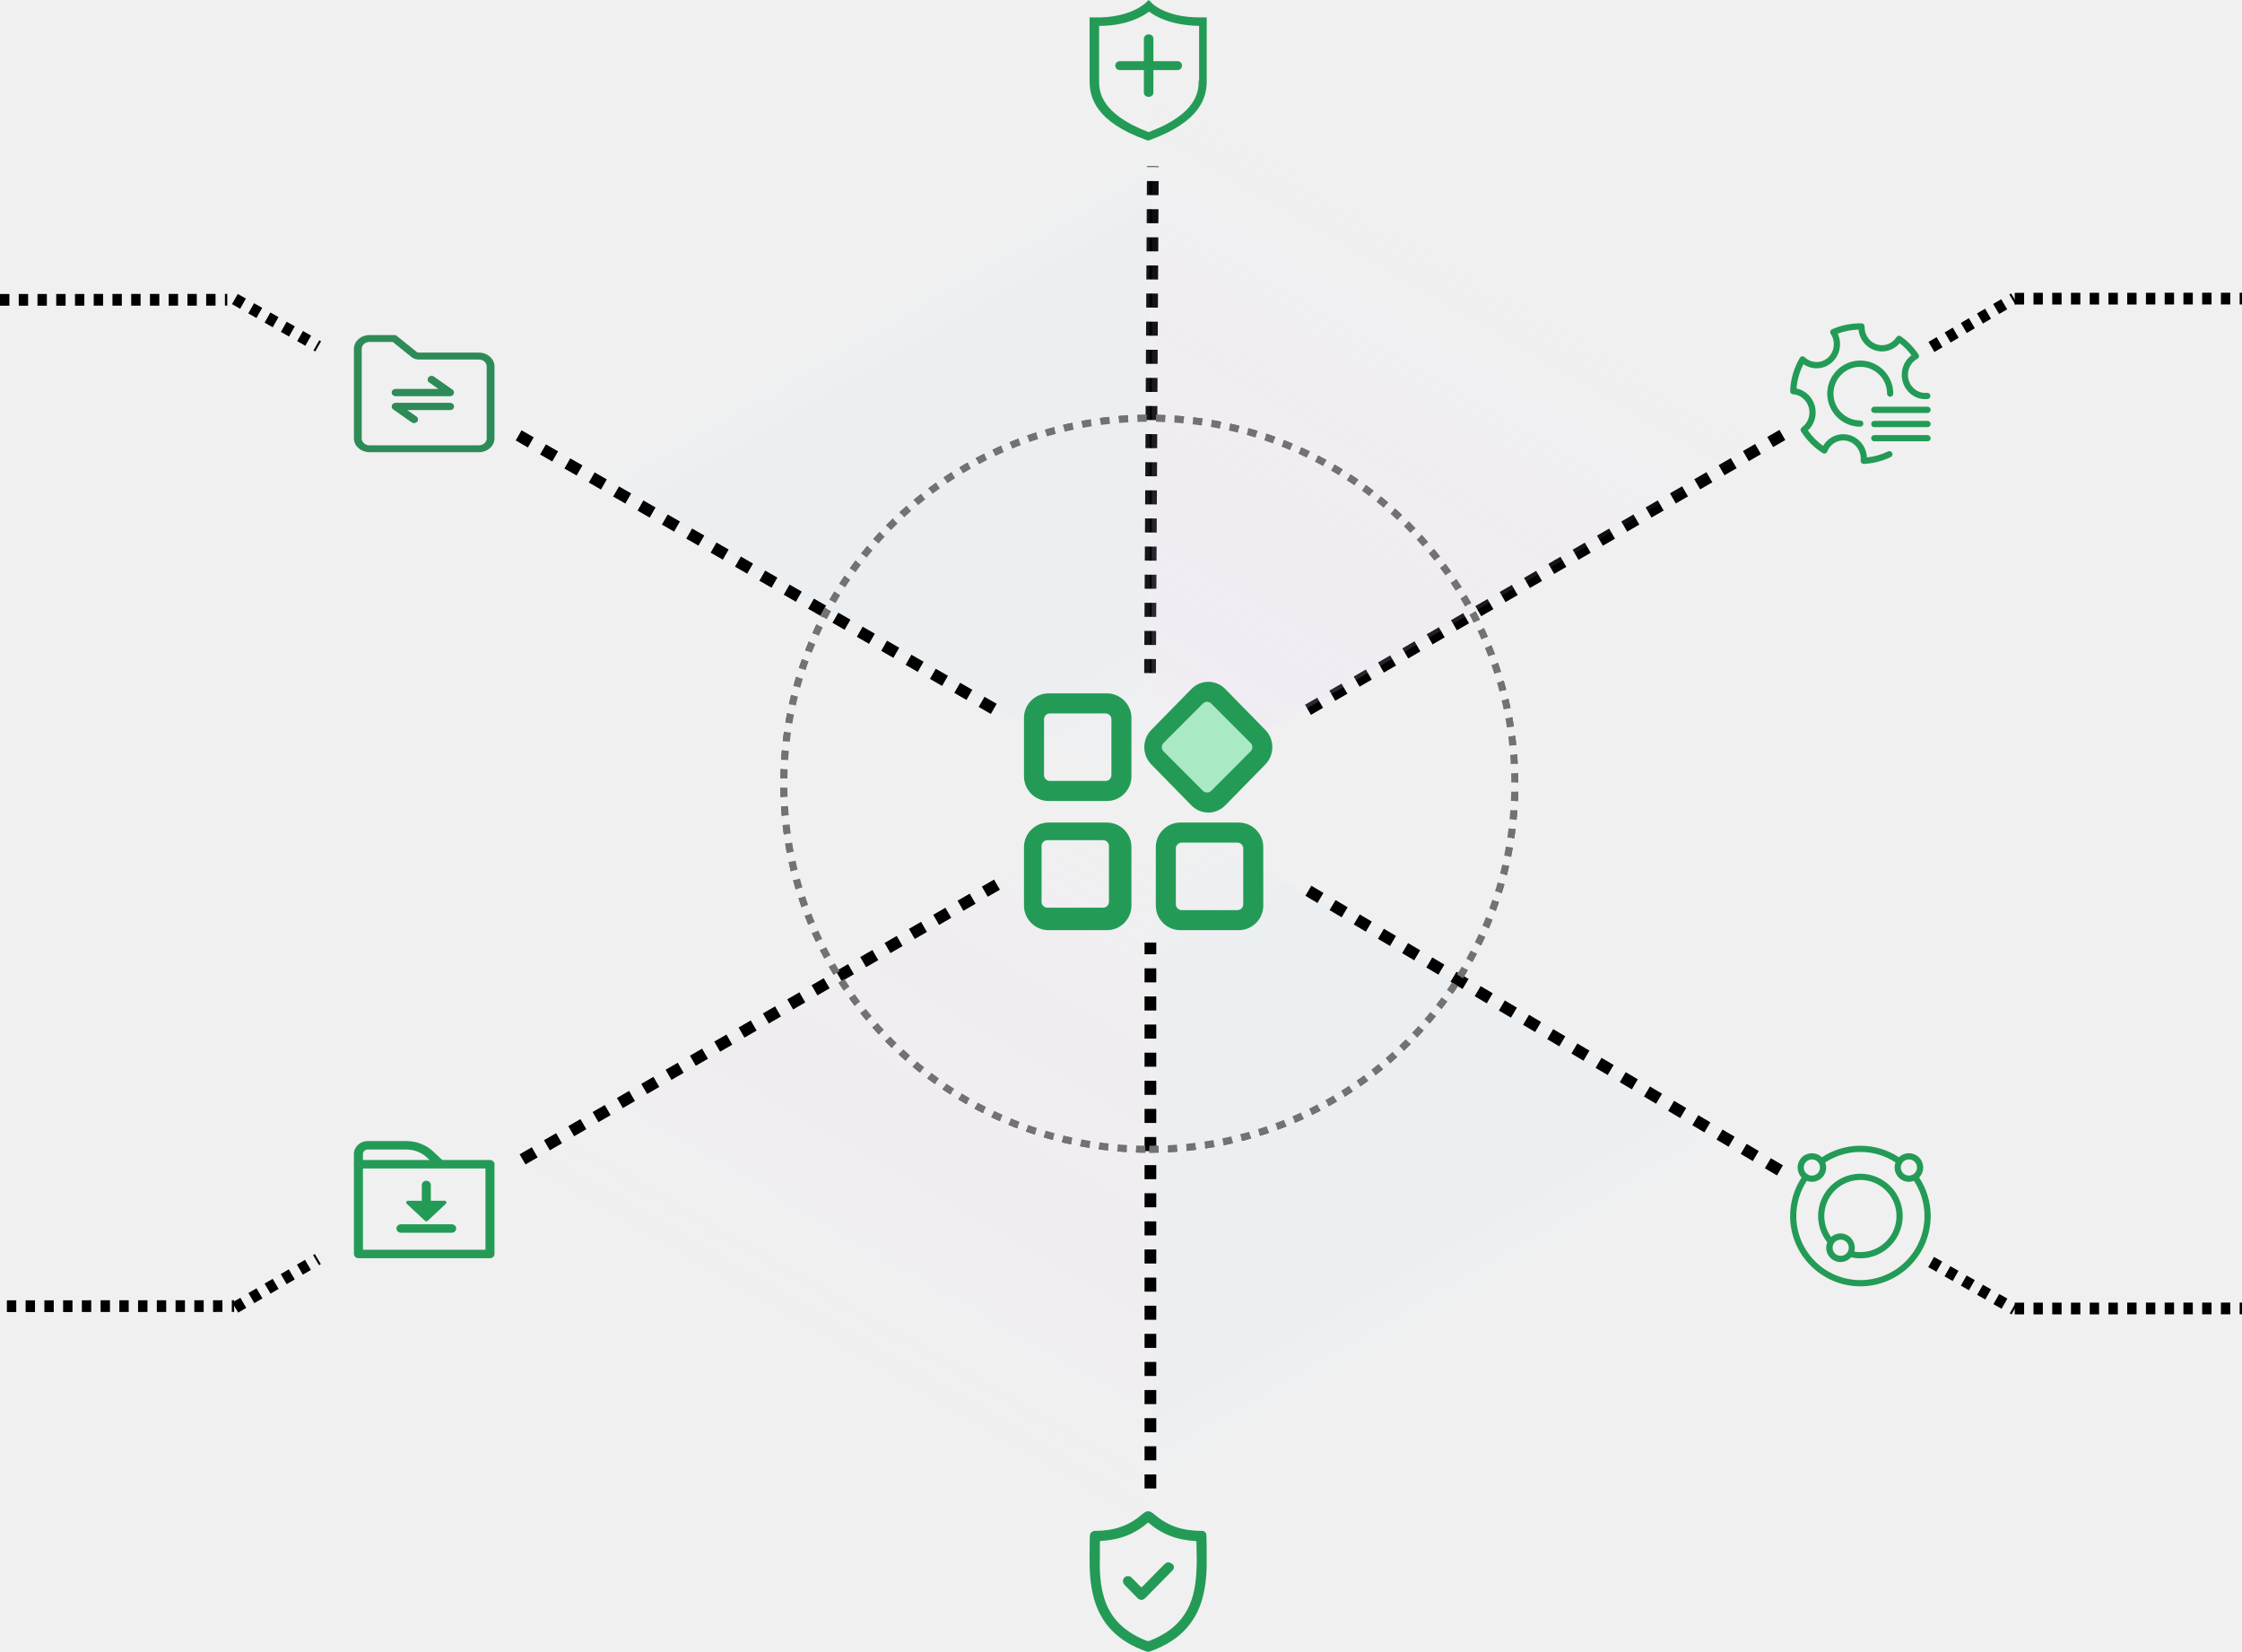
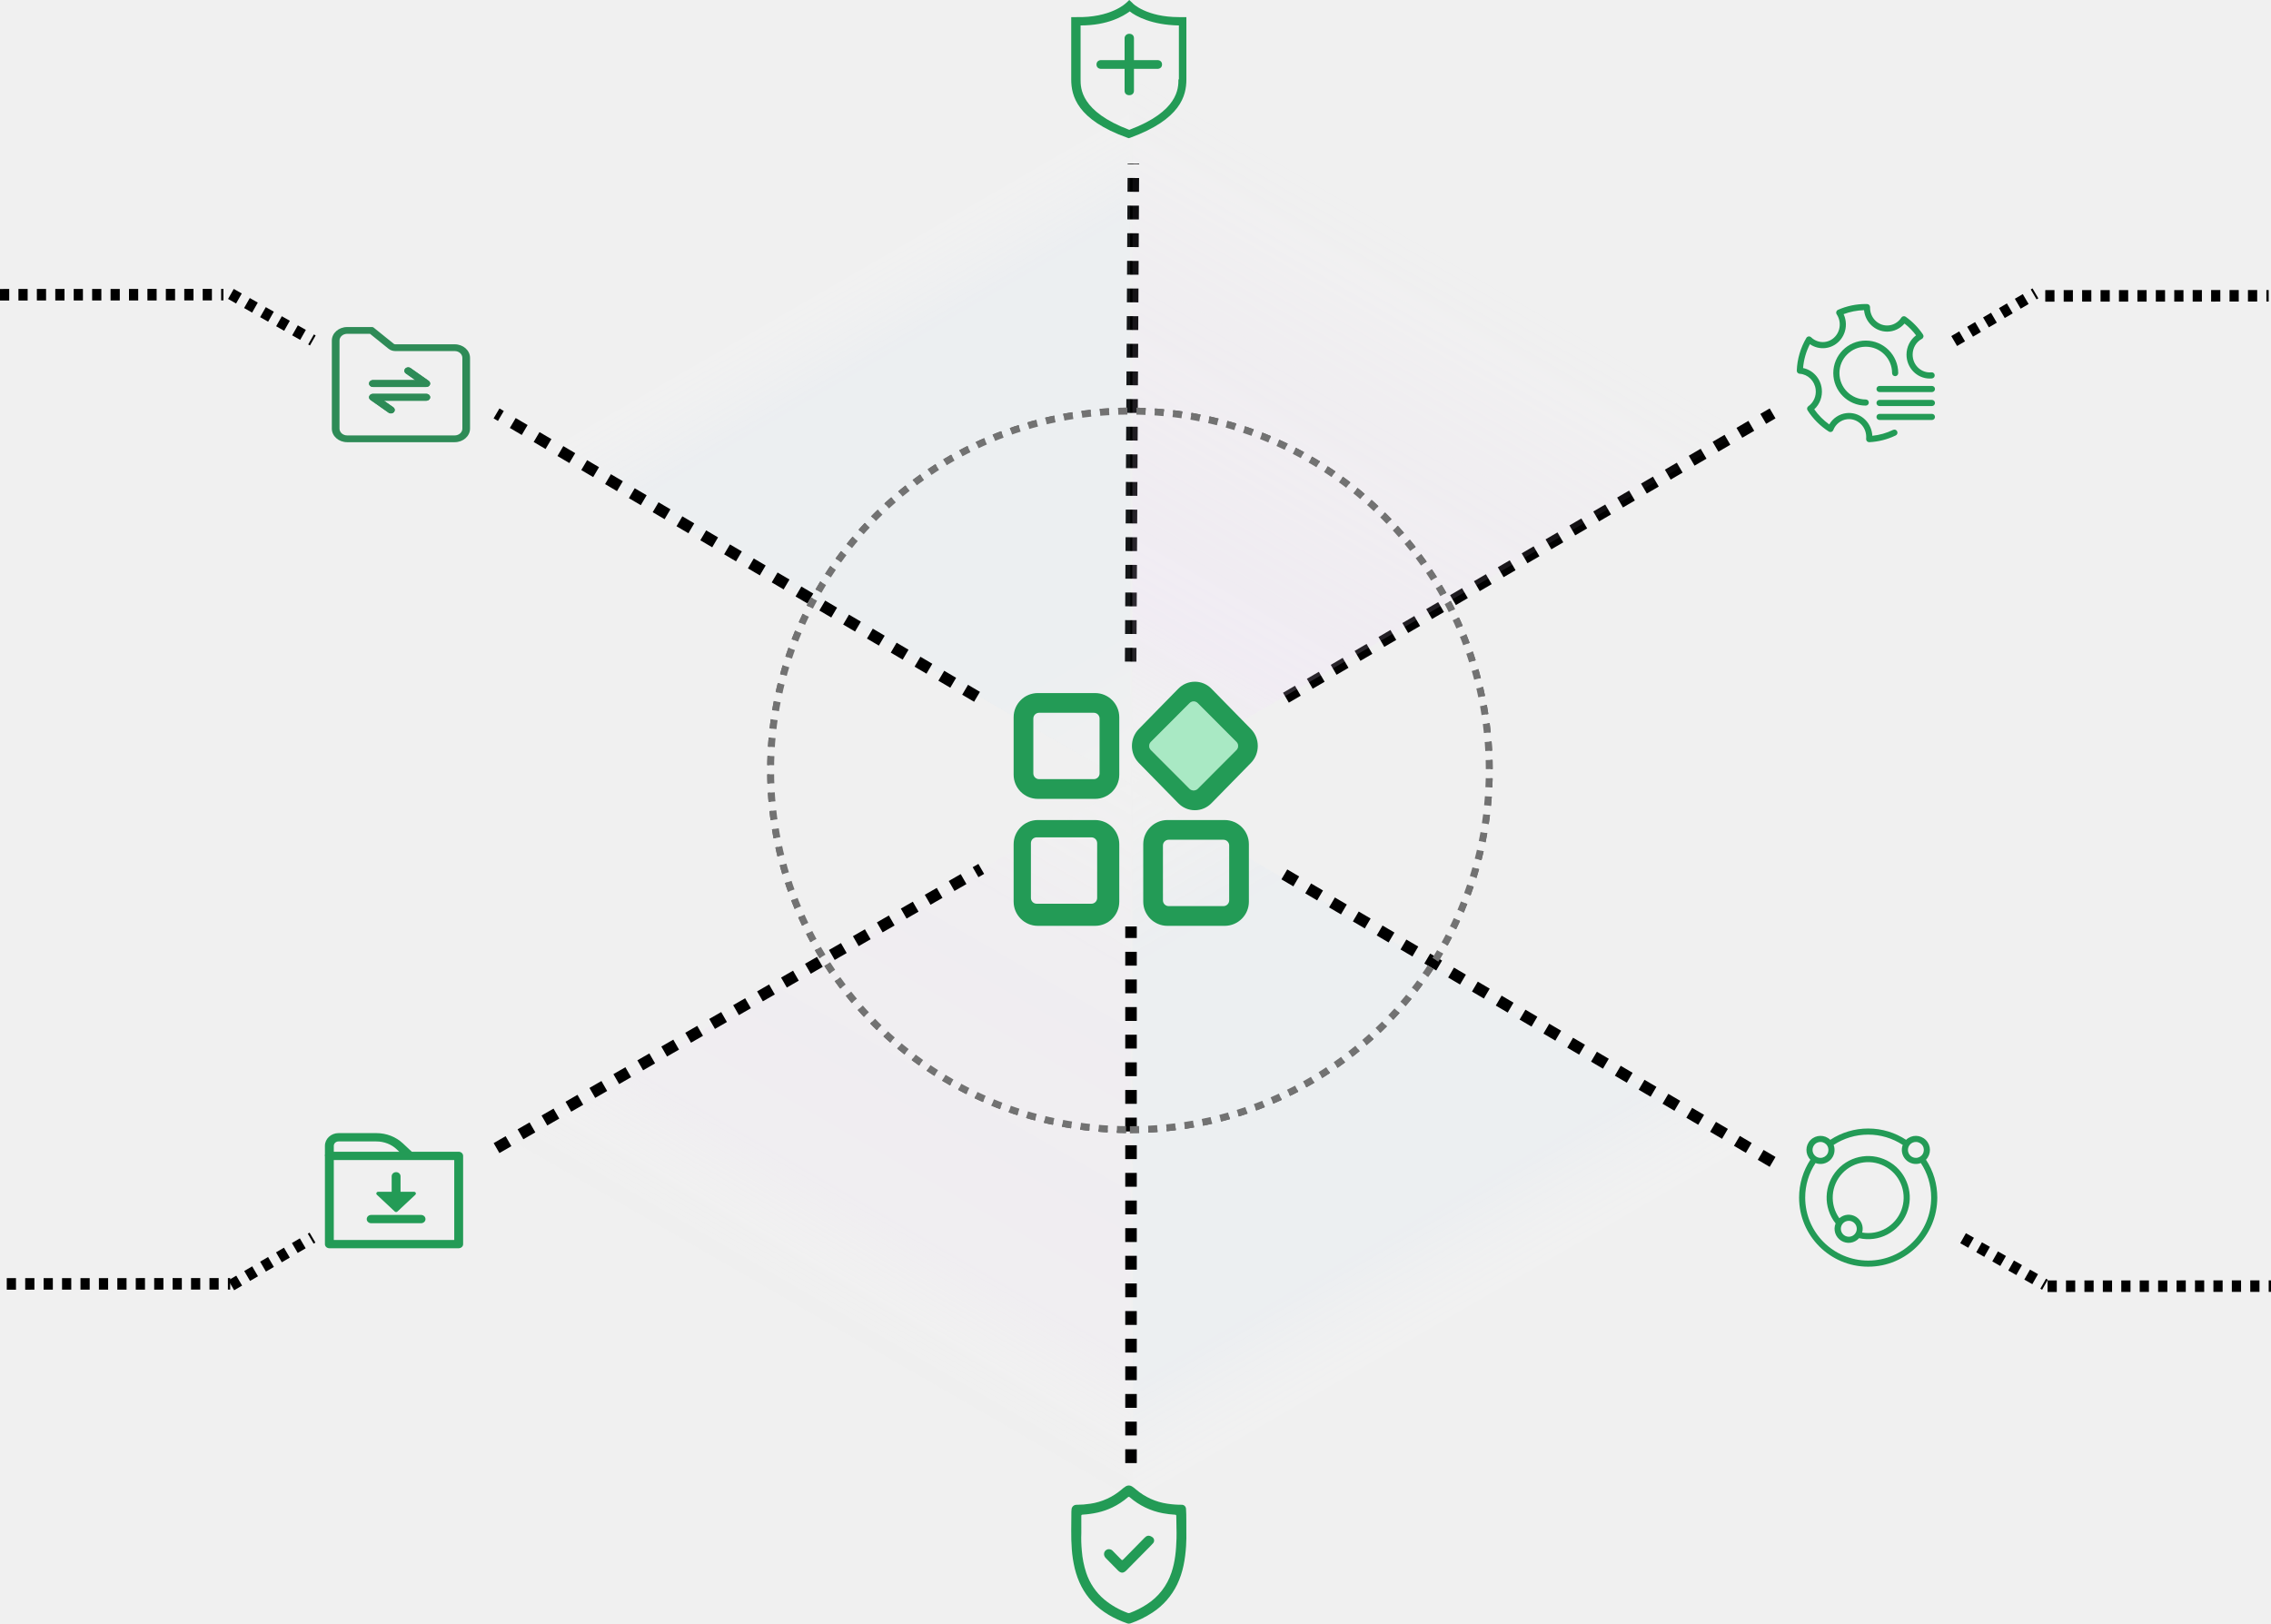
- <svg xmlns="http://www.w3.org/2000/svg" xmlns:xlink="http://www.w3.org/1999/xlink" width="956.941px" height="705px" viewBox="0 0 956.941 705" version="1.1">
+ <svg xmlns="http://www.w3.org/2000/svg" xmlns:xlink="http://www.w3.org/1999/xlink" width="985.941px" height="705px" viewBox="0 0 985.941 705" version="1.1">
  <defs>
-     <linearGradient x1="50%" y1="0%" x2="50%" y2="100%" id="linearGradient-hq-604x7xp-1">
+     <linearGradient x1="50%" y1="0%" x2="50%" y2="100%" id="linearGradient-_954wvuu12-1">
      <stop stop-color="#F7F7F7" stop-opacity="0.05" offset="0%" />
      <stop stop-color="#C8E2FE" stop-opacity="0.1" offset="24.713%" />
      <stop stop-color="#C8E2FE" stop-opacity="0.1" offset="82.698%" />
      <stop stop-color="#FFFFFF" stop-opacity="0.03" offset="100%" />
    </linearGradient>
-     <linearGradient x1="50%" y1="0%" x2="50%" y2="100%" id="linearGradient-hq-604x7xp-2">
+     <linearGradient x1="50%" y1="0%" x2="50%" y2="100%" id="linearGradient-_954wvuu12-2">
      <stop stop-color="#F7F7F7" stop-opacity="0.05" offset="0%" />
      <stop stop-color="#F2DAFF" stop-opacity="0.19" offset="24.918%" />
      <stop stop-color="#F2DAFF" stop-opacity="0.05" offset="84.539%" />
      <stop stop-color="#FCFCFC" stop-opacity="0.01" offset="100%" />
    </linearGradient>
-     <linearGradient x1="50%" y1="0%" x2="50%" y2="97.476%" id="linearGradient-hq-604x7xp-3">
+     <linearGradient x1="50%" y1="0%" x2="50%" y2="97.476%" id="linearGradient-_954wvuu12-3">
      <stop stop-color="#F6F6F6" stop-opacity="0.05" offset="0%" />
      <stop stop-color="#F2DAFF" stop-opacity="0.091" offset="28.57%" />
      <stop stop-color="#F2DAFF" stop-opacity="0.1" offset="82.012%" />
      <stop stop-color="#F8F8F8" stop-opacity="0.01" offset="100%" />
    </linearGradient>
-     <linearGradient x1="50%" y1="0%" x2="50%" y2="94.349%" id="linearGradient-hq-604x7xp-4">
+     <linearGradient x1="50%" y1="0%" x2="50%" y2="94.349%" id="linearGradient-_954wvuu12-4">
      <stop stop-color="#FFFFFF" stop-opacity="0.1" offset="0%" />
      <stop stop-color="#C8E2FE" stop-opacity="0.1" offset="24.38%" />
      <stop stop-color="#C8E2FE" stop-opacity="0.1" offset="84.208%" />
      <stop stop-color="#FFFFFF" stop-opacity="0.03" offset="100%" />
    </linearGradient>
-     <path d="M490.562,492 C577.547,492 648.062,421.485 648.062,334.5 C648.062,247.515 577.547,177 490.562,177 C403.577,177 333.062,247.515 333.062,334.5 C333.062,421.485 403.577,492 490.562,492 Z" id="path-hq-604x7xp-5" />
-     <mask id="mask-hq-604x7xp-6" maskContentUnits="userSpaceOnUse" maskUnits="objectBoundingBox" x="0" y="0" width="315" height="315" fill="white">
-       <use xlink:href="#path-hq-604x7xp-5" />
+     <path d="M490.562,492 C577.547,492 648.062,421.485 648.062,334.5 C648.062,247.515 577.547,177 490.562,177 C403.577,177 333.062,247.515 333.062,334.5 C333.062,421.485 403.577,492 490.562,492 Z" id="path-_954wvuu12-5" />
+     <mask id="mask-_954wvuu12-6" maskContentUnits="userSpaceOnUse" maskUnits="objectBoundingBox" x="0" y="0" width="315" height="315" fill="white">
+       <use xlink:href="#path-_954wvuu12-5" />
    </mask>
-     <path d="M490.562,492 C577.547,492 648.062,421.485 648.062,334.5 C648.062,247.515 577.547,177 490.562,177 C403.577,177 333.062,247.515 333.062,334.5 C333.062,421.485 403.577,492 490.562,492 Z" id="path-hq-604x7xp-7" />
-     <mask id="mask-hq-604x7xp-8" maskContentUnits="userSpaceOnUse" maskUnits="objectBoundingBox" x="0" y="0" width="315" height="315" fill="white">
-       <use xlink:href="#path-hq-604x7xp-7" />
+     <path d="M490.562,492 C577.547,492 648.062,421.485 648.062,334.5 C648.062,247.515 577.547,177 490.562,177 C403.577,177 333.062,247.515 333.062,334.5 C333.062,421.485 403.577,492 490.562,492 Z" id="path-_954wvuu12-7" />
+     <mask id="mask-_954wvuu12-8" maskContentUnits="userSpaceOnUse" maskUnits="objectBoundingBox" x="0" y="0" width="315" height="315" fill="white">
+       <use xlink:href="#path-_954wvuu12-7" />
    </mask>
  </defs>
  <g id="console-LandingPage" stroke="none" stroke-width="1" fill="none" fill-rule="evenodd">
    <line x1="490.871" y1="287.277" x2="492.062" y2="71" id="路径-11" stroke="#000000" stroke-width="5" stroke-dasharray="6" />
-     <line x1="558.279" y1="302.942" x2="760.801" y2="185.62" id="路径-11" stroke="#000000" stroke-width="5" stroke-dasharray="6" />
-     <polygon id="三角形" fill="url(#linearGradient-hq-604x7xp-1)" transform="translate(558.8461, 459.7815) rotate(-30) translate(-558.8461, -459.7815)" points="558.846 325.281 713.846 594.281 403.846 594.281" />
-     <polygon id="三角形" fill="url(#linearGradient-hq-604x7xp-2)" transform="translate(558.7461, 224.1758) rotate(-150) translate(-558.7461, -224.1758)" points="558.746 89.676 713.746 358.676 403.746 358.676" />
-     <polygon id="三角形" fill="url(#linearGradient-hq-604x7xp-3)" transform="translate(423.7753, 456.2811) rotate(-330) translate(-423.7753, -456.2811)" points="423.775 321.781 578.775 590.781 268.775 590.781" />
-     <polygon id="三角形" fill="url(#linearGradient-hq-604x7xp-4)" transform="translate(423.5461, 223.9222) rotate(-210) translate(-423.5461, -223.9222)" points="423.546 89.422 578.546 358.422 268.546 358.422" />
-     <line x1="223.04" y1="494.822" x2="426.01" y2="377.281" id="路径-11" stroke="#000000" stroke-width="5" stroke-dasharray="6" />
+     <line x1="558.279" y1="302.942" x2="769.562" y2="179.5" id="路径-11" stroke="#000000" stroke-width="5" stroke-dasharray="6" />
+     <polygon id="三角形" fill="url(#linearGradient-_954wvuu12-1)" transform="translate(558.8461, 459.7815) rotate(-30) translate(-558.8461, -459.7815)" points="558.846 325.281 713.846 594.281 403.846 594.281" />
+     <polygon id="三角形" fill="url(#linearGradient-_954wvuu12-2)" transform="translate(558.7461, 224.1758) rotate(-150) translate(-558.7461, -224.1758)" points="558.746 89.676 713.746 358.676 403.746 358.676" />
+     <polygon id="三角形" fill="url(#linearGradient-_954wvuu12-3)" transform="translate(423.7753, 456.2811) rotate(-330) translate(-423.7753, -456.2811)" points="423.775 321.781 578.775 590.781 268.775 590.781" />
+     <polygon id="三角形" fill="url(#linearGradient-_954wvuu12-4)" transform="translate(423.5461, 223.9222) rotate(-210) translate(-423.5461, -223.9222)" points="423.546 89.422 578.546 358.422 268.546 358.422" />
+     <line x1="215.562" y1="498.5" x2="426.01" y2="377.281" id="路径-11" stroke="#000000" stroke-width="5" stroke-dasharray="6" />
    <line x1="491.025" y1="635.277" x2="491.025" y2="402.277" id="路径-11" stroke="#000000" stroke-width="5" stroke-dasharray="6" />
-     <line x1="424.164" y1="302.554" x2="220.886" y2="185.548" id="路径-11" stroke="#000000" stroke-width="5" stroke-dasharray="6" />
-     <line x1="759.724" y1="499.524" x2="554.048" y2="377.572" id="路径-11" stroke="#000000" stroke-width="5" stroke-dasharray="6" />
-     <use id="椭圆形" stroke="#5E5C5C" mask="url(#mask-hq-604x7xp-6)" stroke-width="2" stroke-dasharray="4" xlink:href="#path-hq-604x7xp-5" />
-     <use id="椭圆形" stroke="#727272" mask="url(#mask-hq-604x7xp-8)" stroke-width="6" stroke-dasharray="4" xlink:href="#path-hq-604x7xp-7" />
-     <g id="文件传输点击" transform="translate(151.0622, 143)" fill="#2E8B57" fill-rule="nonzero">
+     <line x1="424.164" y1="302.554" x2="215.562" y2="179.5" id="路径-11" stroke="#000000" stroke-width="5" stroke-dasharray="6" />
+     <line x1="769.562" y1="504.5" x2="554.048" y2="377.572" id="路径-11" stroke="#000000" stroke-width="5" stroke-dasharray="6" />
+     <use id="椭圆形" stroke="#5E5C5C" mask="url(#mask-_954wvuu12-6)" stroke-width="2" stroke-dasharray="4" xlink:href="#path-_954wvuu12-5" />
+     <use id="椭圆形" stroke="#727272" mask="url(#mask-_954wvuu12-8)" stroke-width="6" stroke-dasharray="4" xlink:href="#path-_954wvuu12-7" />
+     <g id="文件传输点击" transform="translate(144.0622, 142)" fill="#2E8B57" fill-rule="nonzero">
      <path d="M16.57,2.941 L6.667,2.941 C4.826,2.941 3.333,4.258 3.333,5.882 L3.333,44.118 C3.333,45.742 4.826,47.059 6.667,47.059 L53.333,47.059 C55.174,47.059 56.667,45.742 56.667,44.118 L56.667,13.376 C56.667,11.752 55.174,10.435 53.333,10.435 L27.547,10.435 C26.465,10.436 25.422,10.079 24.623,9.435 L16.57,2.941 Z M6.667,0 L17.477,0 C17.726,0.001 17.966,0.084 18.15,0.232 L26.873,7.262 C27.057,7.411 27.297,7.493 27.547,7.494 L53.333,7.494 C57.015,7.494 60,10.128 60,13.376 L60,44.118 C60,47.366 57.015,50 53.333,50 L6.667,50 C2.985,50 0,47.366 0,44.118 L0,5.882 C0,2.634 2.985,0 6.667,0 L6.667,0 Z" id="形状" />
      <path d="M36.218,23.037 L32.171,20.194 C31.685,19.872 31.431,19.338 31.509,18.799 C31.587,18.261 31.984,17.803 32.546,17.604 C33.108,17.405 33.746,17.496 34.211,17.843 L42.052,23.354 C42.61,23.746 42.83,24.413 42.599,25.015 C42.368,25.617 41.738,26.021 41.031,26.021 L17.813,26.021 C16.897,26.021 16.154,25.353 16.154,24.529 C16.154,23.705 16.897,23.037 17.813,23.037 L36.218,23.037 L36.218,23.037 Z M22.629,31.989 L26.675,34.832 C27.142,35.161 27.379,35.688 27.296,36.216 C27.214,36.744 26.824,37.192 26.275,37.391 C25.725,37.591 25.099,37.512 24.632,37.183 L16.791,31.672 C16.233,31.28 16.013,30.612 16.245,30.009 C16.476,29.407 17.108,29.003 17.816,29.005 L41.034,29.005 C41.95,29.005 42.692,29.673 42.692,30.497 C42.692,31.321 41.95,31.989 41.034,31.989 L22.629,31.989 Z" id="形状" />
      <path d="M36.218,23.037 L32.171,20.194 C31.685,19.872 31.431,19.338 31.509,18.799 C31.587,18.261 31.984,17.803 32.546,17.604 C33.108,17.405 33.746,17.496 34.211,17.843 L42.052,23.354 C42.61,23.746 42.83,24.413 42.599,25.015 C42.368,25.617 41.738,26.021 41.031,26.021 L17.813,26.021 C16.897,26.021 16.154,25.353 16.154,24.529 C16.154,23.705 16.897,23.037 17.813,23.037 L36.218,23.037 L36.218,23.037 Z M22.629,31.989 L26.675,34.832 C27.142,35.161 27.379,35.688 27.296,36.216 C27.214,36.744 26.824,37.192 26.275,37.391 C25.725,37.591 25.099,37.512 24.632,37.183 L16.791,31.672 C16.233,31.28 16.013,30.612 16.245,30.009 C16.476,29.407 17.108,29.003 17.816,29.005 L41.034,29.005 C41.95,29.005 42.692,29.673 42.692,30.497 C42.692,31.321 41.95,31.989 41.034,31.989 L22.629,31.989 Z" id="形状" />
    </g>
-     <g id="配置-(1)" transform="translate(764.0622, 138)" fill="#239B56" fill-rule="nonzero">
+     <g id="配置-(1)" transform="translate(780.0622, 132)" fill="#239B56" fill-rule="nonzero">
      <path d="M29.945,44.121 C22.173,44.121 15.85,37.787 15.85,30 C15.85,22.214 22.173,15.879 29.945,15.879 C37.717,15.879 44.04,22.214 44.04,30 C44.04,30.737 43.444,31.334 42.708,31.334 C41.972,31.334 41.376,30.737 41.376,30 C41.376,23.685 36.248,18.547 29.945,18.547 C23.642,18.547 18.514,23.685 18.514,30 C18.514,36.315 23.642,41.453 29.945,41.453 C30.681,41.453 31.277,42.05 31.277,42.787 C31.277,43.524 30.681,44.121 29.945,44.121 L29.945,44.121 Z" id="路径" />
      <path d="M31.435,60 C31.059,60 30.701,59.841 30.448,59.562 C30.196,59.283 30.073,58.91 30.109,58.536 C30.165,57.967 30.159,57.388 30.092,56.816 C29.85,54.764 28.853,52.928 27.282,51.647 C25.724,50.375 23.788,49.802 21.829,50.033 C19.156,50.349 16.866,52.151 15.853,54.737 C15.707,55.108 15.404,55.394 15.026,55.518 C14.648,55.641 14.234,55.589 13.899,55.375 C10.219,53.034 7.033,49.851 4.684,46.172 C4.3,45.571 4.456,44.774 5.039,44.363 C7.324,42.748 8.535,39.968 8.199,37.108 C7.761,33.391 4.837,30.523 1.246,30.29 C0.526,30.244 -0.025,29.632 0.001,28.91 C0.182,23.917 1.618,19.014 4.153,14.73 C4.36,14.379 4.716,14.143 5.119,14.088 C5.522,14.033 5.928,14.166 6.221,14.448 C7.825,15.992 9.984,16.732 12.142,16.477 C16.201,15.997 19.1,12.174 18.603,7.955 C18.455,6.693 18.028,5.526 17.334,4.484 C17.115,4.156 17.053,3.748 17.163,3.369 C17.273,2.991 17.545,2.68 17.906,2.522 C21.708,0.848 25.758,0 29.944,0 C30.113,0 30.297,0.002 30.505,0.006 C30.861,0.012 31.2,0.161 31.445,0.419 C31.69,0.678 31.823,1.023 31.812,1.38 C31.809,1.46 31.808,1.541 31.808,1.622 C31.808,5.87 35.133,9.327 39.221,9.327 C41.702,9.327 44.007,8.045 45.389,5.897 C45.586,5.591 45.899,5.378 46.256,5.31 C46.614,5.241 46.983,5.321 47.28,5.532 C50.23,7.633 52.754,10.22 54.781,13.223 C54.992,13.535 55.061,13.923 54.971,14.289 C54.881,14.655 54.64,14.967 54.308,15.145 C51.837,16.477 50.301,19.1 50.301,21.99 C50.301,26.239 53.627,29.696 57.715,29.696 C57.949,29.696 58.189,29.684 58.427,29.66 C59.159,29.587 59.811,30.123 59.884,30.857 C59.956,31.59 59.421,32.243 58.689,32.316 C58.364,32.348 58.036,32.364 57.715,32.364 C52.158,32.364 47.638,27.711 47.638,21.99 C47.638,18.633 49.195,15.539 51.781,13.603 C50.344,11.685 48.662,9.965 46.778,8.486 C44.877,10.705 42.141,11.996 39.221,11.996 C34.011,11.996 29.712,7.904 29.196,2.679 C26.14,2.76 23.169,3.341 20.336,4.41 C20.809,5.432 21.117,6.523 21.249,7.642 C21.918,13.323 17.972,18.475 12.454,19.127 C10.061,19.41 7.674,18.804 5.694,17.447 C4.036,20.656 3.026,24.189 2.734,27.802 C6.99,28.66 10.31,32.258 10.844,36.796 C11.243,40.183 10.011,43.494 7.59,45.723 C9.365,48.25 11.58,50.486 14.09,52.286 C15.677,49.582 18.405,47.751 21.517,47.383 C24.198,47.066 26.843,47.846 28.965,49.578 C31.075,51.3 32.414,53.759 32.737,56.503 C32.765,56.742 32.785,56.982 32.797,57.222 C35.933,56.898 38.955,56.039 41.799,54.663 C42.462,54.343 43.258,54.621 43.578,55.285 C43.898,55.948 43.62,56.746 42.957,57.066 C39.362,58.806 35.508,59.792 31.503,59.998 C31.48,59.999 31.458,60 31.435,60 L31.435,60 Z" id="路径" />
      <path d="M58.668,38.244 L35.926,38.244 C35.191,38.244 34.594,37.646 34.594,36.909 C34.594,36.172 35.191,35.575 35.926,35.575 L58.668,35.575 C59.404,35.575 60,36.172 60,36.909 C60,37.646 59.404,38.244 58.668,38.244 Z M58.668,44.304 L35.926,44.304 C35.191,44.304 34.594,43.706 34.594,42.969 C34.594,42.232 35.191,41.635 35.926,41.635 L58.668,41.635 C59.404,41.635 60,42.232 60,42.969 C60,43.706 59.404,44.304 58.668,44.304 Z M58.668,50.364 L35.926,50.364 C35.191,50.364 34.594,49.766 34.594,49.03 C34.594,48.293 35.191,47.695 35.926,47.695 L58.668,47.695 C59.404,47.695 60,48.293 60,49.03 C60,49.766 59.404,50.364 58.668,50.364 Z" id="形状" />
    </g>
-     <g id="生态" transform="translate(764.0622, 489)" fill="#239B56" fill-rule="nonzero">
+     <g id="生态" transform="translate(781.0622, 490)" fill="#239B56" fill-rule="nonzero">
      <path d="M21.505,46.99 C22.757,47.02 23.928,46.369 24.563,45.289 C25.199,44.209 25.199,42.869 24.563,41.789 C23.928,40.709 22.757,40.058 21.505,40.088 C19.631,40.133 18.136,41.665 18.136,43.539 C18.136,45.413 19.631,46.945 21.505,46.99 L21.505,46.99 Z M50.708,12.744 C51.941,12.744 53.081,12.086 53.697,11.018 C54.314,9.95 54.314,8.634 53.697,7.566 C53.081,6.498 51.941,5.84 50.708,5.84 C48.801,5.84 47.256,7.386 47.256,9.292 C47.256,11.199 48.801,12.744 50.708,12.744 L50.708,12.744 Z M9.292,12.744 C10.526,12.744 11.665,12.086 12.282,11.018 C12.899,9.95 12.899,8.634 12.282,7.566 C11.665,6.498 10.526,5.84 9.292,5.84 C7.386,5.84 5.84,7.386 5.84,9.292 C5.84,11.199 7.386,12.744 9.292,12.744 L9.292,12.744 Z M52.872,15.004 C50.625,15.856 48.088,15.311 46.389,13.612 C44.691,11.913 44.146,9.376 44.997,7.13 C40.545,4.202 35.33,2.646 30.001,2.654 C24.463,2.654 19.311,4.3 15.004,7.13 C15.856,9.376 15.311,11.913 13.613,13.612 C11.914,15.311 9.377,15.856 7.13,15.004 C4.202,19.457 2.646,24.671 2.654,30 C2.654,45.1 14.898,57.344 30.001,57.344 C45.101,57.344 57.346,45.102 57.346,30 C57.346,24.462 55.7,19.31 52.872,15.004 L52.872,15.004 Z M55.09,13.544 C58.303,18.43 60.01,24.152 60,30 C60,46.568 46.569,60 29.999,60 C13.434,60 0,46.566 0,30 C0,23.924 1.806,18.27 4.91,13.546 C2.593,11.151 2.624,7.34 4.981,4.983 C7.338,2.626 11.149,2.595 13.544,4.912 C18.431,1.699 24.153,-0.009 30.001,3.84577813e-05 C36.077,3.84577813e-05 41.729,1.806 46.455,4.91 C48.851,2.593 52.662,2.624 55.019,4.981 C57.375,7.338 57.407,11.149 55.09,13.544 Z M27.389,45.176 C34.637,46.423 41.755,42.372 44.383,35.503 C47.01,28.635 44.414,20.867 38.185,16.958 C31.956,13.05 23.832,14.091 18.79,19.445 C13.748,24.799 13.197,32.971 17.473,38.954 C19.501,37.169 22.463,36.929 24.752,38.366 C27.041,39.802 28.114,42.573 27.389,45.176 L27.389,45.176 Z M26.049,47.618 C24.064,49.83 20.774,50.292 18.257,48.711 C15.739,47.131 14.726,43.967 15.857,41.218 C10.395,34.328 10.692,24.506 16.559,17.958 C22.427,11.41 32.158,10.041 39.604,14.717 C47.05,19.392 50.044,28.752 46.695,36.881 C43.346,45.01 34.627,49.544 26.049,47.618 L26.049,47.618 Z" id="形状" />
    </g>
    <g id="盾牌" transform="translate(465.0622, 0)" fill="#239B56" fill-rule="nonzero">
      <path d="M48.374,7.429 L46.748,7.429 C32.724,7.429 26.626,1.524 26.626,1.333 L25.203,0 L23.78,1.333 C23.78,1.333 17.276,7.809 2.033,7.429 L0,7.429 L0,34.476 C0,41.524 2.439,52 24.39,59.81 L25,60 L25.61,59.81 C47.561,51.81 50,41.524 50,34.476 L50,7.429 L48.374,7.429 Z M46.545,34.476 C46.545,38.286 46.545,48.381 25.203,56.381 C4.065,48.381 4.065,38.286 4.065,34.476 L4.065,11.048 C15.854,11.048 22.561,7.048 25.407,4.952 C28.049,7.048 34.959,10.857 46.748,11.048 L46.748,34.476 L46.545,34.476 Z" id="形状" />
      <path d="M23.171,16.571 L23.171,26.095 L13.008,26.095 C11.789,26.095 10.976,26.857 10.976,28 C10.976,29.143 11.789,29.905 13.008,29.905 L23.171,29.905 L23.171,39.429 C23.171,40.572 23.984,41.333 25.203,41.333 C26.423,41.333 27.236,40.572 27.236,39.429 L27.236,29.905 L37.398,29.905 C38.618,29.905 39.431,29.143 39.431,28 C39.431,26.857 38.618,26.095 37.398,26.095 L27.236,26.095 L27.236,16.571 C27.236,15.429 26.423,14.667 25.203,14.667 C23.984,14.667 23.171,15.619 23.171,16.571 Z" id="路径" />
    </g>
    <g id="安全中心-盾牌" transform="translate(465.0622, 645)" fill="#239B56" fill-rule="nonzero">
      <path d="M28.147,1.746 C32.013,5.046 36.713,7.18 41.715,7.906 C43.801,8.225 45.907,8.38 48.015,8.371 C48.973,8.372 49.767,9.124 49.834,10.092 C50.063,13.26 49.925,16.429 49.98,19.621 C50.018,21.8 50.011,23.983 49.872,26.158 C49.501,31.977 48.557,37.669 46.006,42.964 C43.604,47.94 39.907,52.156 35.315,55.158 C32.308,57.128 29.075,58.716 25.686,59.885 C25.251,60.038 24.778,60.038 24.343,59.885 C18.636,57.879 13.433,55.027 9.202,50.564 C5.321,46.452 2.898,41.559 1.548,36.078 C0.892,33.34 0.458,30.552 0.253,27.742 C-0.184,22.283 0.08,16.819 0.069,11.356 C0.077,10.984 0.104,10.613 0.149,10.244 C0.302,9.145 1.25,8.342 2.343,8.385 C4.347,8.375 6.349,8.218 8.331,7.913 C13.276,7.183 17.926,5.08 21.767,1.838 C22.38,1.281 23.038,0.78 23.735,0.338 C24.54,-0.124 25.527,-0.112 26.321,0.37 C26.965,0.778 27.576,1.238 28.147,1.746 Z M4.387,20.597 C4.284,23.18 4.356,25.767 4.603,28.341 C4.853,31.582 5.489,34.78 6.498,37.866 C8.005,42.429 10.74,46.474 14.395,49.543 C17.448,52.051 20.898,54.016 24.6,55.355 C24.892,55.46 25.213,55.446 25.495,55.316 C28.088,54.344 30.568,53.088 32.892,51.57 C37.881,48.356 41.632,43.502 43.517,37.821 C45.148,33.023 45.561,28.038 45.714,23.036 C45.811,19.787 45.606,16.534 45.617,13.282 C45.617,12.856 45.485,12.711 45.058,12.687 C43.285,12.588 41.521,12.374 39.775,12.046 C34.479,11.064 29.533,8.682 25.436,5.139 C25.332,5.003 25.172,4.923 25.002,4.923 C24.832,4.923 24.672,5.003 24.568,5.139 C22.535,6.893 20.284,8.367 17.873,9.526 C13.787,11.504 9.438,12.377 4.953,12.659 C4.537,12.687 4.377,12.806 4.381,13.243 C4.394,15.7 4.387,18.146 4.387,20.597 Z" id="形状" />
      <path d="M16.335,27.669 C16.99,27.649 17.619,27.928 18.05,28.429 C19.264,29.664 20.479,30.893 21.691,32.136 C22.038,32.488 22.239,32.463 22.569,32.136 C25.644,28.986 28.727,25.85 31.816,22.726 C32.687,21.843 33.669,21.318 35.287,22.483 C35.678,22.771 35.931,23.213 35.984,23.701 C36.037,24.188 35.885,24.675 35.565,25.042 C34.655,26.081 33.656,27.035 32.691,28.017 L23.916,36.909 C22.683,38.155 21.545,38.155 20.309,36.909 C18.532,35.11 16.744,33.318 14.985,31.506 C13.787,30.273 14.093,28.436 15.564,27.816 C15.805,27.704 16.07,27.653 16.335,27.669 L16.335,27.669 Z" id="路径" />
    </g>
-     <line x1="824.397" y1="148.076" x2="859.666" y2="127.38" id="路径-16" stroke="#000000" stroke-width="5" stroke-dasharray="4" />
+     <line x1="848.397" y1="148.076" x2="883.666" y2="127.38" id="路径-16" stroke="#000000" stroke-width="5" stroke-dasharray="4" />
    <line x1="100.253" y1="127.63" x2="135.811" y2="147.826" id="路径-16" stroke="#000000" stroke-width="5" stroke-dasharray="4" />
    <line x1="100.397" y1="558.076" x2="135.666" y2="537.38" id="路径-16" stroke="#000000" stroke-width="5" stroke-dasharray="4" />
-     <line x1="824.253" y1="538.63" x2="859.811" y2="558.826" id="路径-16" stroke="#000000" stroke-width="5" stroke-dasharray="4" />
+     <line x1="852.253" y1="537.63" x2="887.811" y2="557.826" id="路径-16" stroke="#000000" stroke-width="5" stroke-dasharray="4" />
    <line x1="0.001" y1="127.978" x2="97.001" y2="127.935" id="路径-17" stroke="#000000" stroke-width="5" stroke-dasharray="4" />
-     <line x1="859.94" y1="127.478" x2="956.94" y2="127.435" id="路径-17" stroke="#000000" stroke-width="5" stroke-dasharray="4" />
-     <path d="M859.94,558.478 L914.647,558.454 L956.94,558.435" id="路径-17" stroke="#000000" stroke-width="5" stroke-dasharray="4" />
+     <line x1="887.94" y1="128.478" x2="984.94" y2="128.435" id="路径-17" stroke="#000000" stroke-width="5" stroke-dasharray="4" />
+     <path d="M888.94,558.478 L943.647,558.454 L985.94,558.435" id="路径-17" stroke="#000000" stroke-width="5" stroke-dasharray="4" />
    <line x1="2.94" y1="557.478" x2="99.94" y2="557.435" id="路径-17" stroke="#000000" stroke-width="5" stroke-dasharray="4" />
-     <g id="icon_downloadfile" transform="translate(151.0622, 487)" fill="#239B56" fill-rule="nonzero">
+     <g id="icon_downloadfile" transform="translate(141.0622, 492)" fill="#239B56" fill-rule="nonzero">
      <path d="M3.855,46.393 L56.145,46.393 L56.145,11.695 L3.855,11.695 L3.855,46.393 Z M58.071,50 L1.926,50 C0.842,49.981 -0.02,49.174 0,48.197 L0,9.891 C0,8.896 0.861,8.088 1.929,8.088 L58.074,8.088 C59.139,8.088 60,8.896 60,9.891 L60,48.197 C60.009,48.666 59.811,49.12 59.45,49.458 C59.088,49.796 58.592,49.991 58.071,50 L58.071,50 Z" id="形状" />
      <path d="M30.907,33.556 C30.386,33.548 29.89,33.353 29.528,33.015 C29.166,32.676 28.969,32.223 28.978,31.753 L28.978,18.75 C28.978,17.754 29.839,16.946 30.907,16.946 C31.972,16.946 32.832,17.754 32.832,18.75 L32.832,31.753 C32.853,32.73 31.991,33.537 30.907,33.556 M35.456,11.061 L31.156,7.035 C28.857,4.85 25.662,3.613 22.321,3.612 L5.901,3.612 C4.774,3.612 3.855,4.471 3.855,5.527 L3.855,9.894 L0.001,9.894 L0.001,5.524 C0.001,2.478 2.65,0 5.901,0 L22.321,0 C26.688,0 30.795,1.591 33.881,4.483 L38.181,8.51 L35.456,11.061 Z M41.732,39.131 L20.079,39.131 C18.995,39.112 18.133,38.305 18.153,37.328 C18.153,36.332 19.014,35.524 20.079,35.524 L41.732,35.524 C42.797,35.524 43.661,36.332 43.661,37.328 C43.67,37.797 43.473,38.251 43.111,38.589 C42.749,38.928 42.253,39.122 41.732,39.131" id="形状" />
      <path d="M30.907,34.271 C30.69,34.271 30.483,34.191 30.335,34.049 L22.554,26.764 C22.323,26.544 22.254,26.223 22.377,25.941 C22.498,25.664 22.793,25.48 23.123,25.476 L38.685,25.476 C39.013,25.476 39.305,25.658 39.431,25.941 C39.557,26.224 39.487,26.547 39.254,26.764 L31.479,34.049 C31.33,34.19 31.125,34.27 30.91,34.271" id="路径" />
    </g>
-     <g id="features-(1)" transform="translate(437.0622, 291)" fill-rule="nonzero">
+     <g id="features-(1)" transform="translate(440.0622, 296)" fill-rule="nonzero">
      <path d="M35.382,4.931 L10.484,4.931 C4.702,4.931 0,9.642 0,15.431 L0,40.366 C0,46.155 4.702,50.866 10.484,50.866 L35.382,50.866 C41.161,50.866 45.865,46.156 45.865,40.366 L45.865,15.431 C45.864,9.642 41.161,4.931 35.382,4.931 Z M37.312,39.802 C37.311,41.186 36.192,42.307 34.812,42.308 L11.053,42.308 C9.673,42.307 8.554,41.186 8.553,39.802 L8.553,15.995 C8.554,14.611 9.673,13.49 11.053,13.489 L34.812,13.489 C36.192,13.49 37.311,14.611 37.312,15.995 L37.312,39.802 L37.312,39.802 Z" id="形状" fill="#239B56" />
      <path d="M79.92,9.292 C79.452,8.821 78.816,8.556 78.152,8.558 C77.489,8.556 76.853,8.82 76.385,9.292 L59.584,26.127 C58.609,27.106 58.609,28.692 59.586,29.671 L76.384,46.505 C77.329,47.452 78.976,47.452 79.919,46.505 L96.72,29.67 C97.695,28.69 97.694,27.105 96.719,26.126 L79.92,9.292 Z" id="路径" fill="#A9E9C4" />
      <path d="M103.018,20.536 L85.89,3.05 C83.981,1.091 81.384,-0.008 78.677,3.99735598e-05 C75.971,-0.007 73.374,1.091 71.465,3.049 L54.335,20.535 C50.36,24.594 50.36,31.2 54.335,35.261 L71.464,52.747 C73.373,54.706 75.97,55.804 78.677,55.797 C81.383,55.804 83.98,54.706 85.889,52.747 L103.018,35.261 C106.994,31.201 106.994,24.595 103.018,20.536 L103.018,20.536 Z M96.72,29.67 L79.919,46.505 C78.976,47.451 77.329,47.452 76.384,46.505 L59.586,29.671 C58.609,28.692 58.609,27.106 59.584,26.127 L76.385,9.292 C76.857,8.819 77.484,8.558 78.152,8.558 C78.82,8.558 79.448,8.819 79.92,9.292 L96.719,26.126 C97.696,27.103 97.696,28.694 96.72,29.67 L96.72,29.67 Z M35.382,60.065 L10.484,60.065 C4.702,60.065 0,64.775 0,70.563 L0,95.499 C0,101.289 4.702,105.999 10.484,105.999 L35.382,105.999 C41.161,105.999 45.865,101.289 45.865,95.499 L45.865,70.563 C45.864,64.775 41.161,60.065 35.382,60.065 Z M36.263,93.896 C36.262,95.279 35.143,96.4 33.762,96.402 L10.004,96.402 C8.623,96.4 7.504,95.279 7.503,93.896 L7.503,70.088 C7.504,68.705 8.623,67.584 10.004,67.582 L33.762,67.582 C35.143,67.584 36.262,68.705 36.263,70.088 L36.263,93.896 L36.263,93.896 Z M91.651,60.065 L66.753,60.065 C60.973,60.065 56.269,64.775 56.269,70.565 L56.269,95.5 C56.269,101.289 60.972,106 66.753,106 L91.651,106 C97.431,106 102.134,101.29 102.134,95.5 L102.134,70.563 C102.134,64.775 97.431,60.065 91.651,60.065 L91.651,60.065 Z M93.582,94.935 C93.58,96.318 92.462,97.44 91.081,97.441 L67.323,97.441 C65.942,97.44 64.823,96.318 64.822,94.935 L64.822,71.127 C64.823,69.744 65.942,68.623 67.323,68.622 L91.081,68.622 C92.462,68.623 93.58,69.744 93.582,71.127 L93.582,94.935 L93.582,94.935 Z" id="形状" fill="#239B56" />
    </g>
  </g>
</svg>
